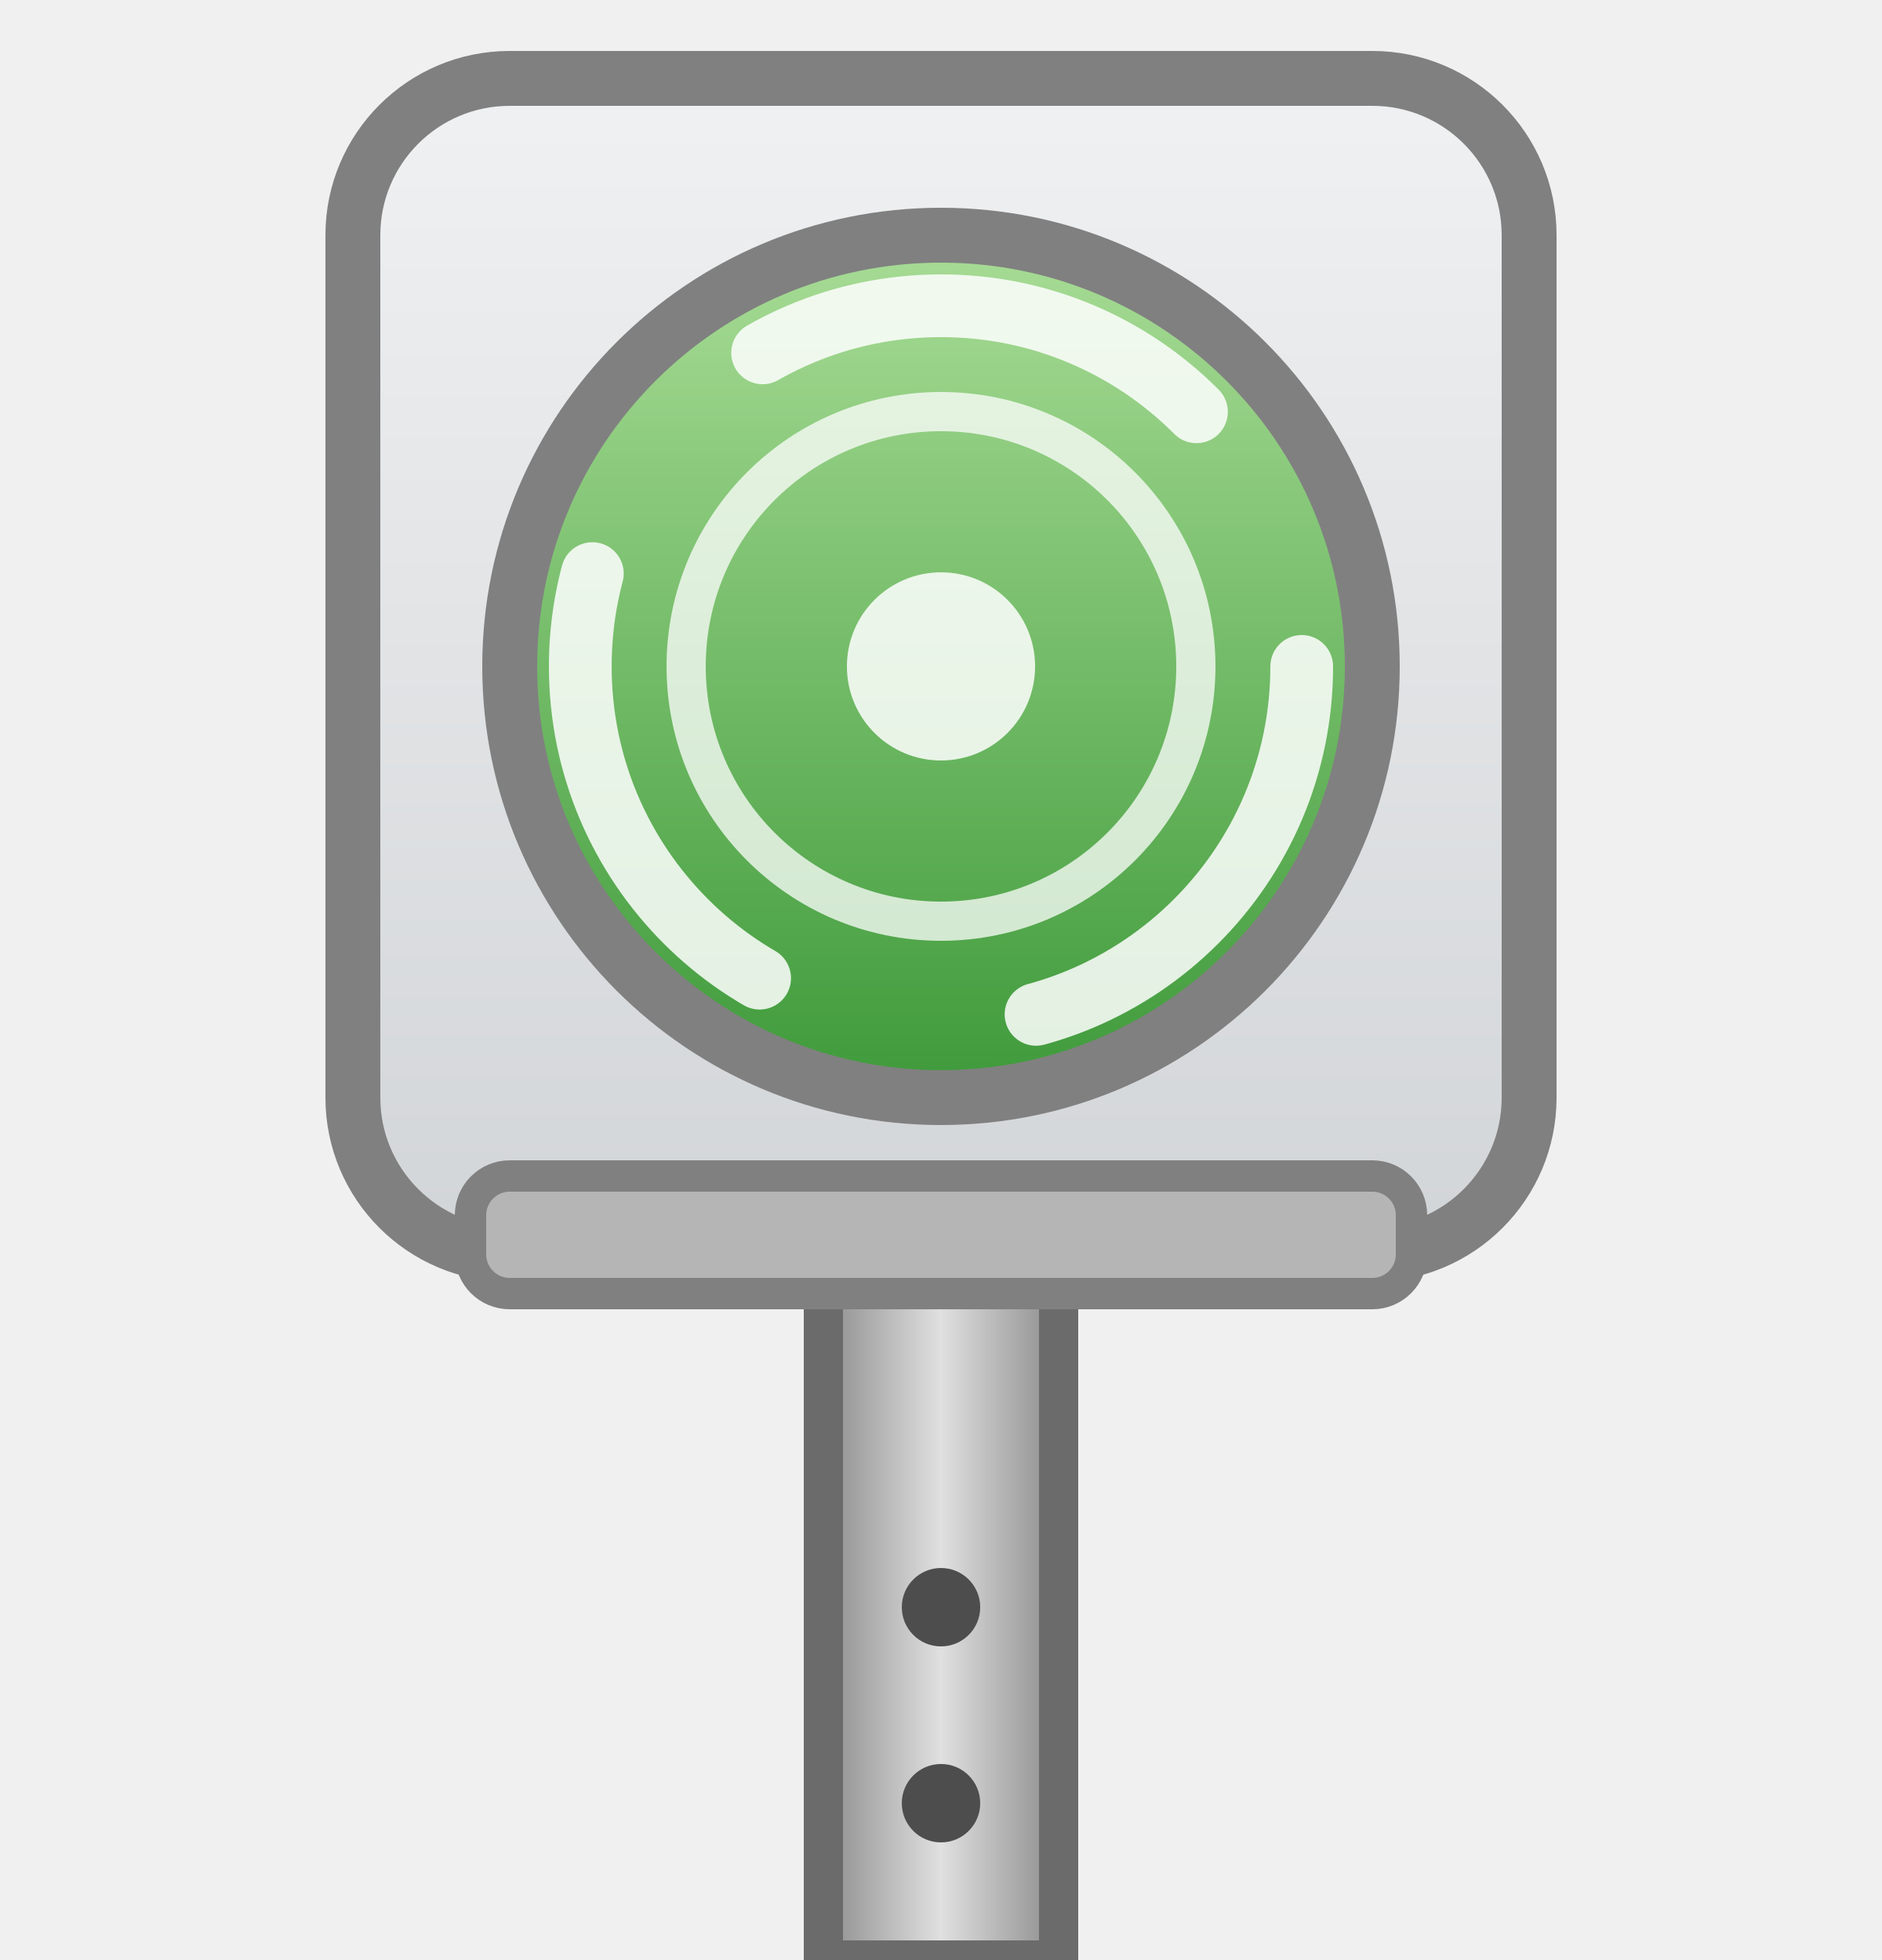
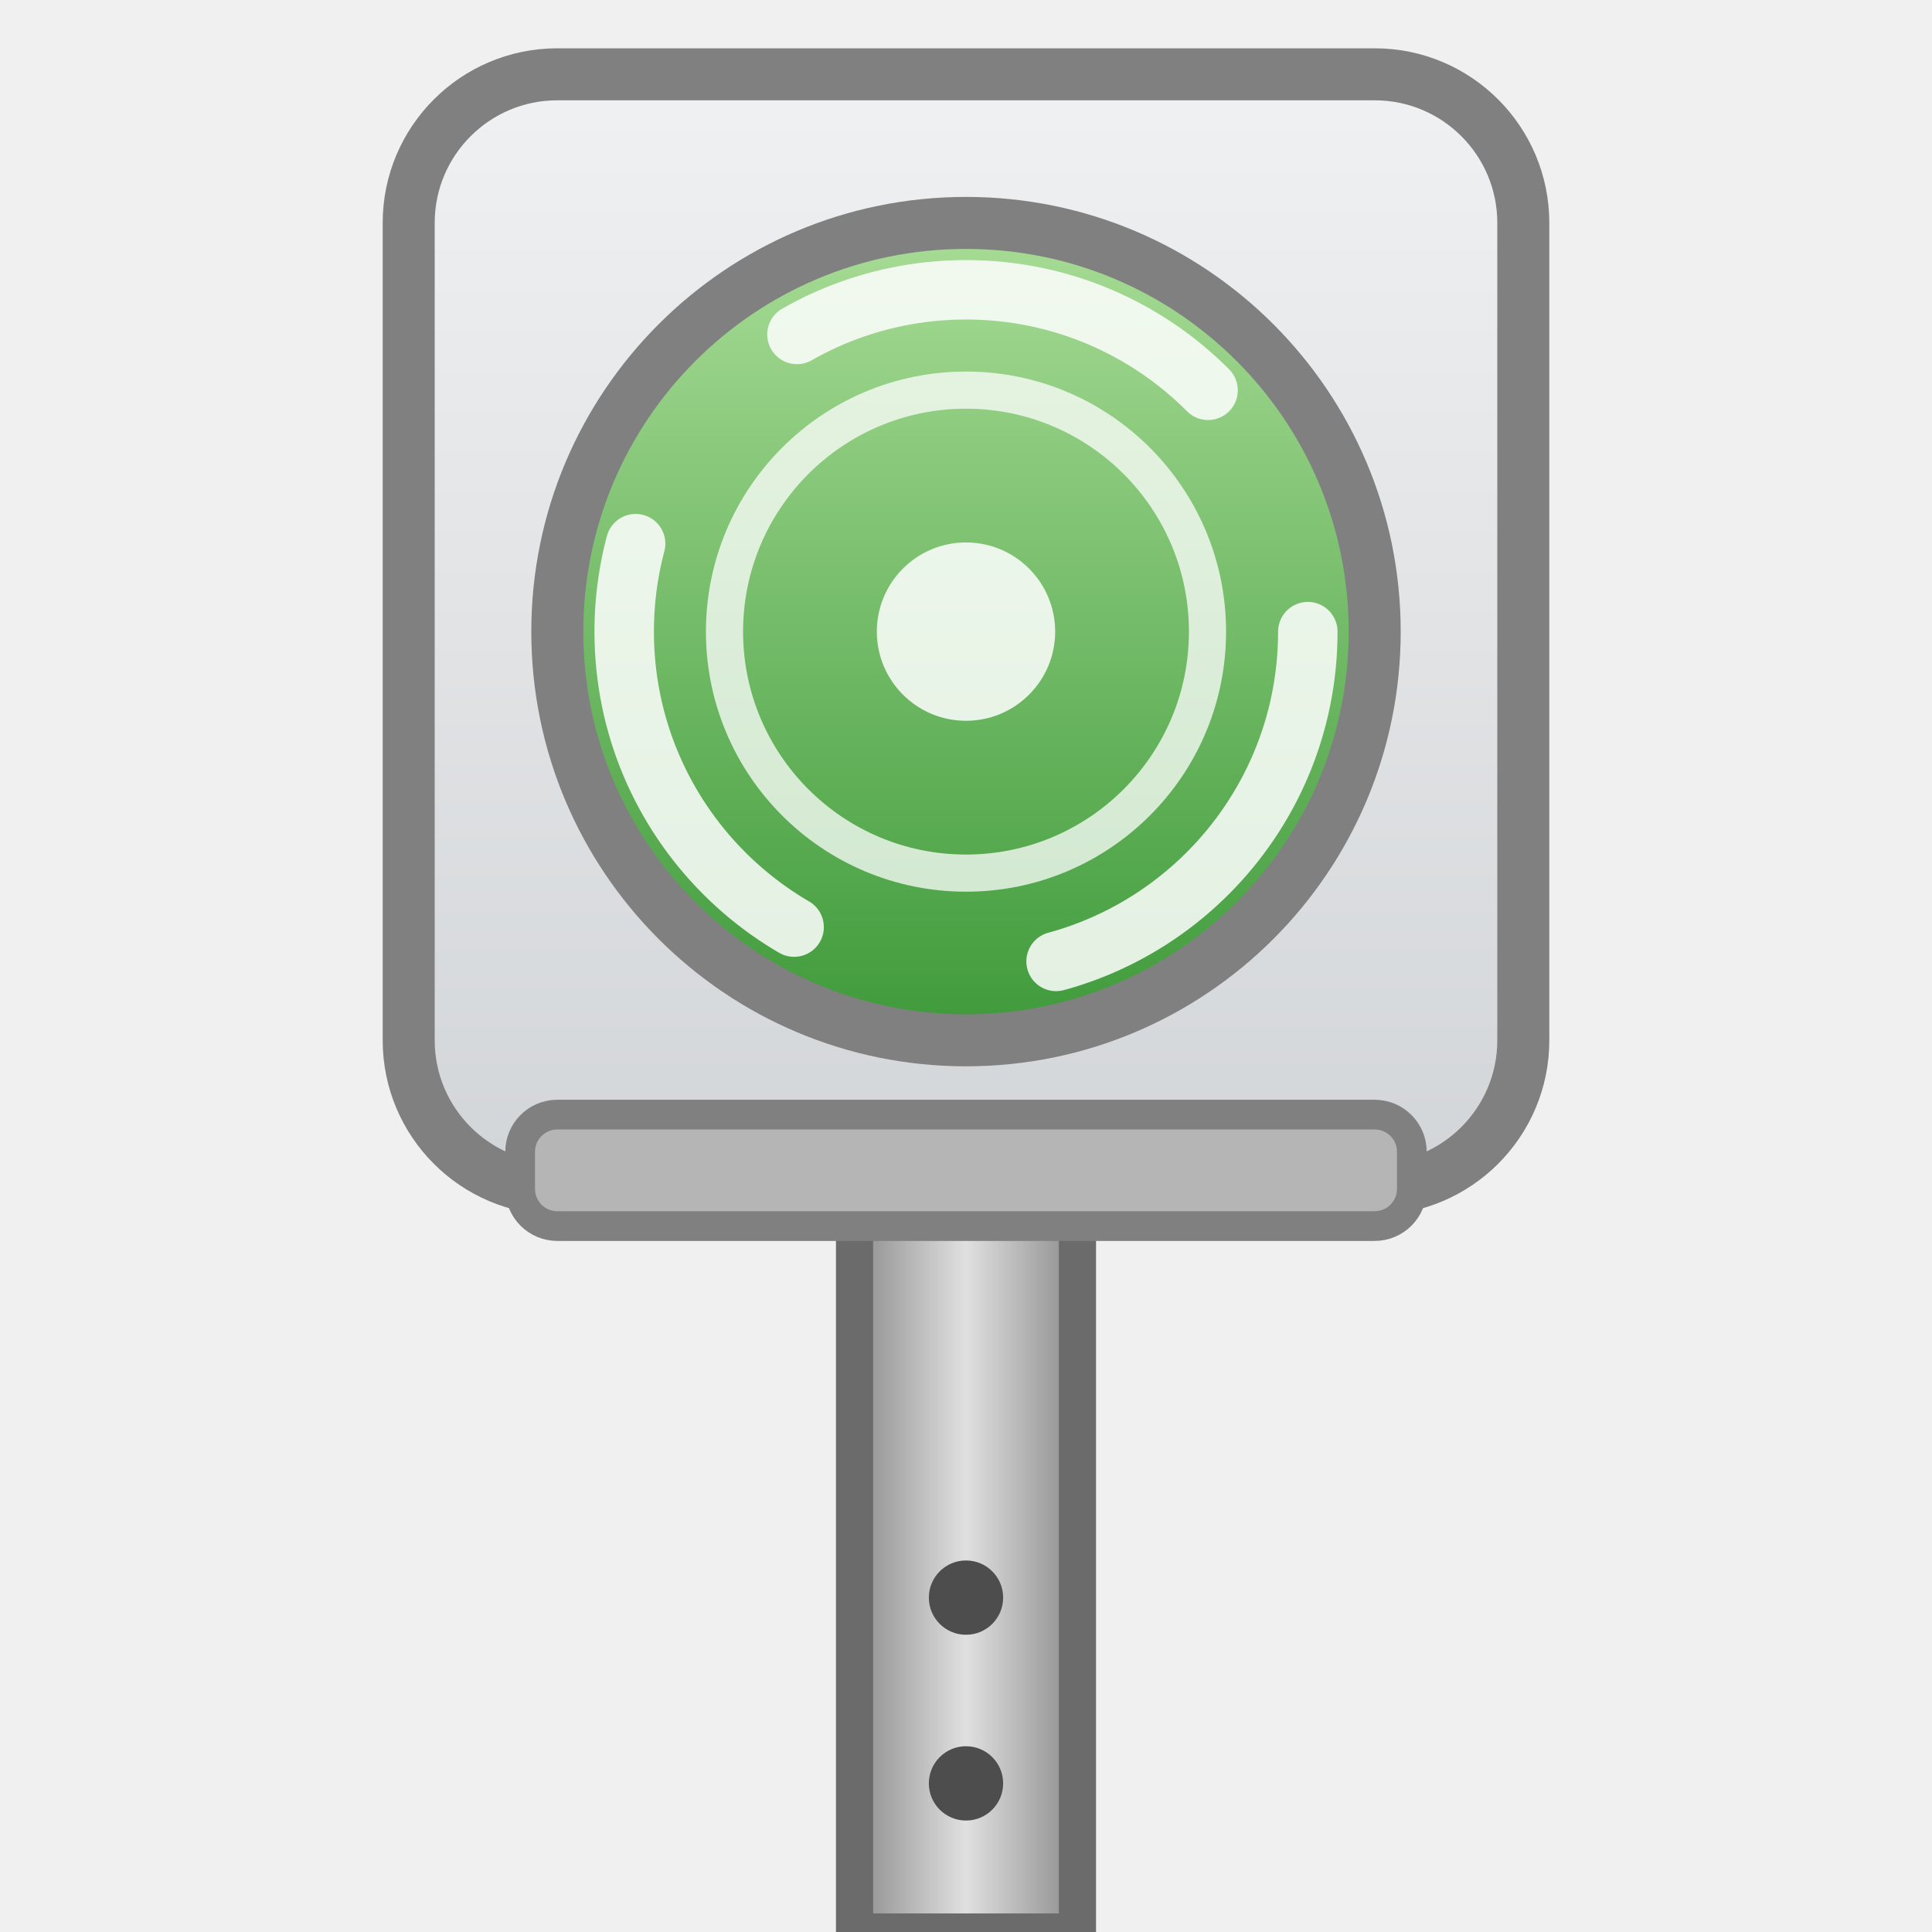
- <svg xmlns="http://www.w3.org/2000/svg" width="48" height="50" viewBox="0 0 48 50" role="img">
+ <svg xmlns="http://www.w3.org/2000/svg" width="52" height="52" viewBox="0 0 52 52" role="img">
  <defs>
    <linearGradient id="gG" x1="0" y1="0" x2="0" y2="1">
      <stop offset="0" stop-color="#F0F1F2" />
      <stop offset="1" stop-color="#D2D5D8" />
    </linearGradient>
    <linearGradient id="gR" x1="0" y1="0" x2="1" y2="0">
      <stop offset="0" stop-color="#8C8C8C" />
      <stop offset="0.5" stop-color="#E0E0E0" />
      <stop offset="1" stop-color="#8C8C8C" />
    </linearGradient>
    <linearGradient id="gK" x1="0" y1="0" x2="0" y2="1">
      <stop offset="0" stop-color="#A8DC96" />
      <stop offset="1" stop-color="#3E9A3A" />
    </linearGradient>
  </defs>
-   <rect x="21" y="30" width="6" height="20" fill="url(#gR)" stroke="#6B6B6B" stroke-width="1" />
+   <rect x="23" y="30" width="6" height="22" fill="url(#gR)" stroke="#6B6B6B" stroke-width="1" />
  <g fill="#4D4D4D">
-     <circle cx="24" cy="41" r="1" />
-     <circle cx="24" cy="46" r="1" />
+     <circle cx="26" cy="43" r="1" />
+     <circle cx="26" cy="48" r="1" />
  </g>
-   <circle cx="24" cy="48" r="1.3" fill="#FFFFFF" opacity="0">
-     <animate attributeName="cy" values="48;32" dur="1.2s" begin="0s" repeatCount="indefinite" />
+   <circle cx="26" cy="50" r="1.3" fill="#FFFFFF" opacity="0">
+     <animate attributeName="cy" values="50;32" dur="1.2s" begin="0s" repeatCount="indefinite" />
    <animate attributeName="opacity" values="0;1;1;0" keyTimes="0;0.15;0.8;1" dur="1.2s" begin="0s" repeatCount="indefinite" />
  </circle>
-   <circle cx="24" cy="48" r="1.3" fill="#FFFFFF" opacity="0">
-     <animate attributeName="cy" values="48;32" dur="1.2s" begin="0.4s" repeatCount="indefinite" />
+   <circle cx="26" cy="50" r="1.3" fill="#FFFFFF" opacity="0">
+     <animate attributeName="cy" values="50;32" dur="1.2s" begin="0.4s" repeatCount="indefinite" />
    <animate attributeName="opacity" values="0;1;1;0" keyTimes="0;0.15;0.8;1" dur="1.2s" begin="0.4s" repeatCount="indefinite" />
  </circle>
-   <circle cx="24" cy="48" r="1.3" fill="#FFFFFF" opacity="0">
-     <animate attributeName="cy" values="48;32" dur="1.2s" begin="0.8s" repeatCount="indefinite" />
+   <circle cx="26" cy="50" r="1.3" fill="#FFFFFF" opacity="0">
+     <animate attributeName="cy" values="50;32" dur="1.2s" begin="0.8s" repeatCount="indefinite" />
    <animate attributeName="opacity" values="0;1;1;0" keyTimes="0;0.15;0.8;1" dur="1.2s" begin="0.8s" repeatCount="indefinite" />
  </circle>
-   <rect x="9" y="2" width="30" height="30" rx="4" fill="url(#gG)" stroke="#808080" stroke-width="1.4" />
-   <rect x="12" y="30" width="24" height="3" rx="1" fill="#B5B5B5" stroke="#808080" stroke-width="0.8" />
-   <circle cx="24" cy="17" r="11" fill="url(#gK)" />
-   <circle cx="24" cy="17" r="11" fill="none" stroke="#808080" stroke-width="1.4" />
-   <circle cx="24" cy="17" r="6.5" fill="none" stroke="#FFFFFF" stroke-opacity="0.75" stroke-width="1" />
-   <circle cx="24" cy="17" r="2.4" fill="#FFFFFF" fill-opacity="0.85" />
-   <circle cx="24" cy="17" r="9.2" fill="none" stroke="#FFFFFF" stroke-opacity="0.85" stroke-width="1.6" stroke-linecap="round" stroke-dasharray="12 7.3">
-     <animateTransform attributeName="transform" type="rotate" from="0 24 17" to="360 24 17" dur="1.6s" repeatCount="indefinite" />
+   <rect x="11" y="2" width="30" height="30" rx="4" fill="url(#gG)" stroke="#808080" stroke-width="1.4" />
+   <rect x="14" y="30" width="24" height="3" rx="1" fill="#B5B5B5" stroke="#808080" stroke-width="0.8" />
+   <circle cx="26" cy="17" r="11" fill="url(#gK)" />
+   <circle cx="26" cy="17" r="11" fill="none" stroke="#808080" stroke-width="1.4" />
+   <circle cx="26" cy="17" r="6.5" fill="none" stroke="#FFFFFF" stroke-opacity="0.75" stroke-width="1" />
+   <circle cx="26" cy="17" r="2.4" fill="#FFFFFF" fill-opacity="0.85" />
+   <circle cx="26" cy="17" r="9.2" fill="none" stroke="#FFFFFF" stroke-opacity="0.85" stroke-width="1.6" stroke-linecap="round" stroke-dasharray="12 7.3">
+     <animateTransform attributeName="transform" type="rotate" from="0 26 17" to="360 26 17" dur="1.6s" repeatCount="indefinite" />
  </circle>
</svg>
